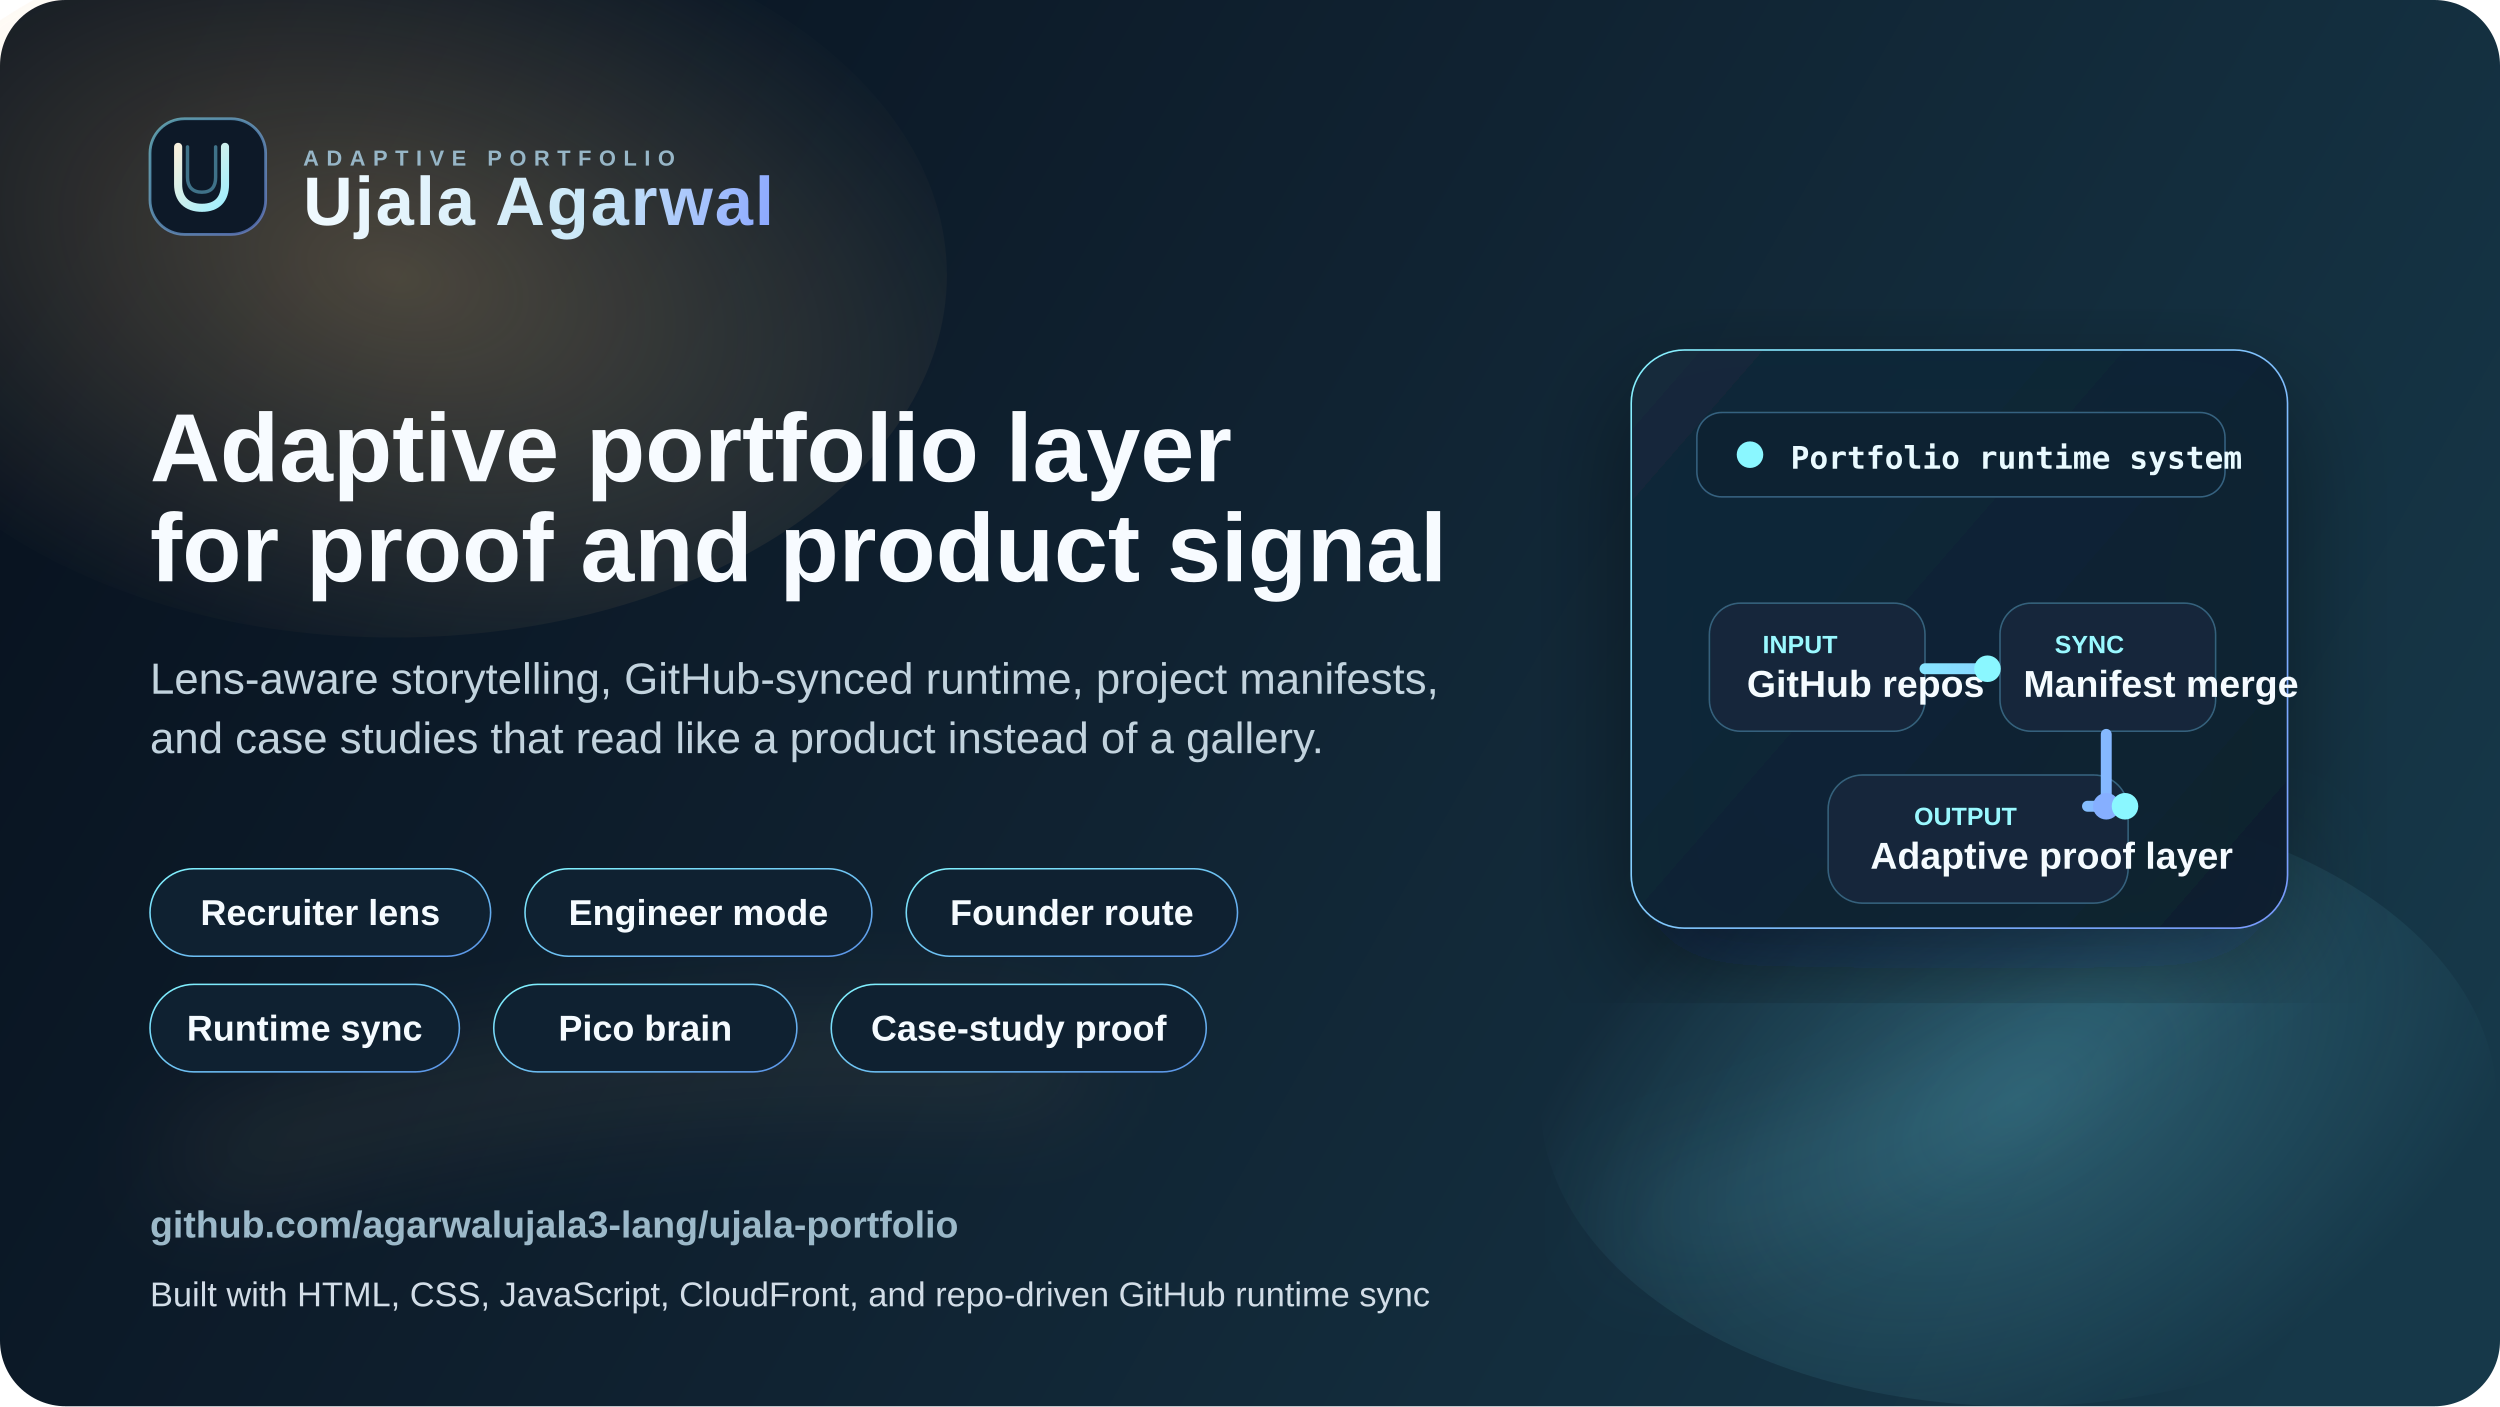
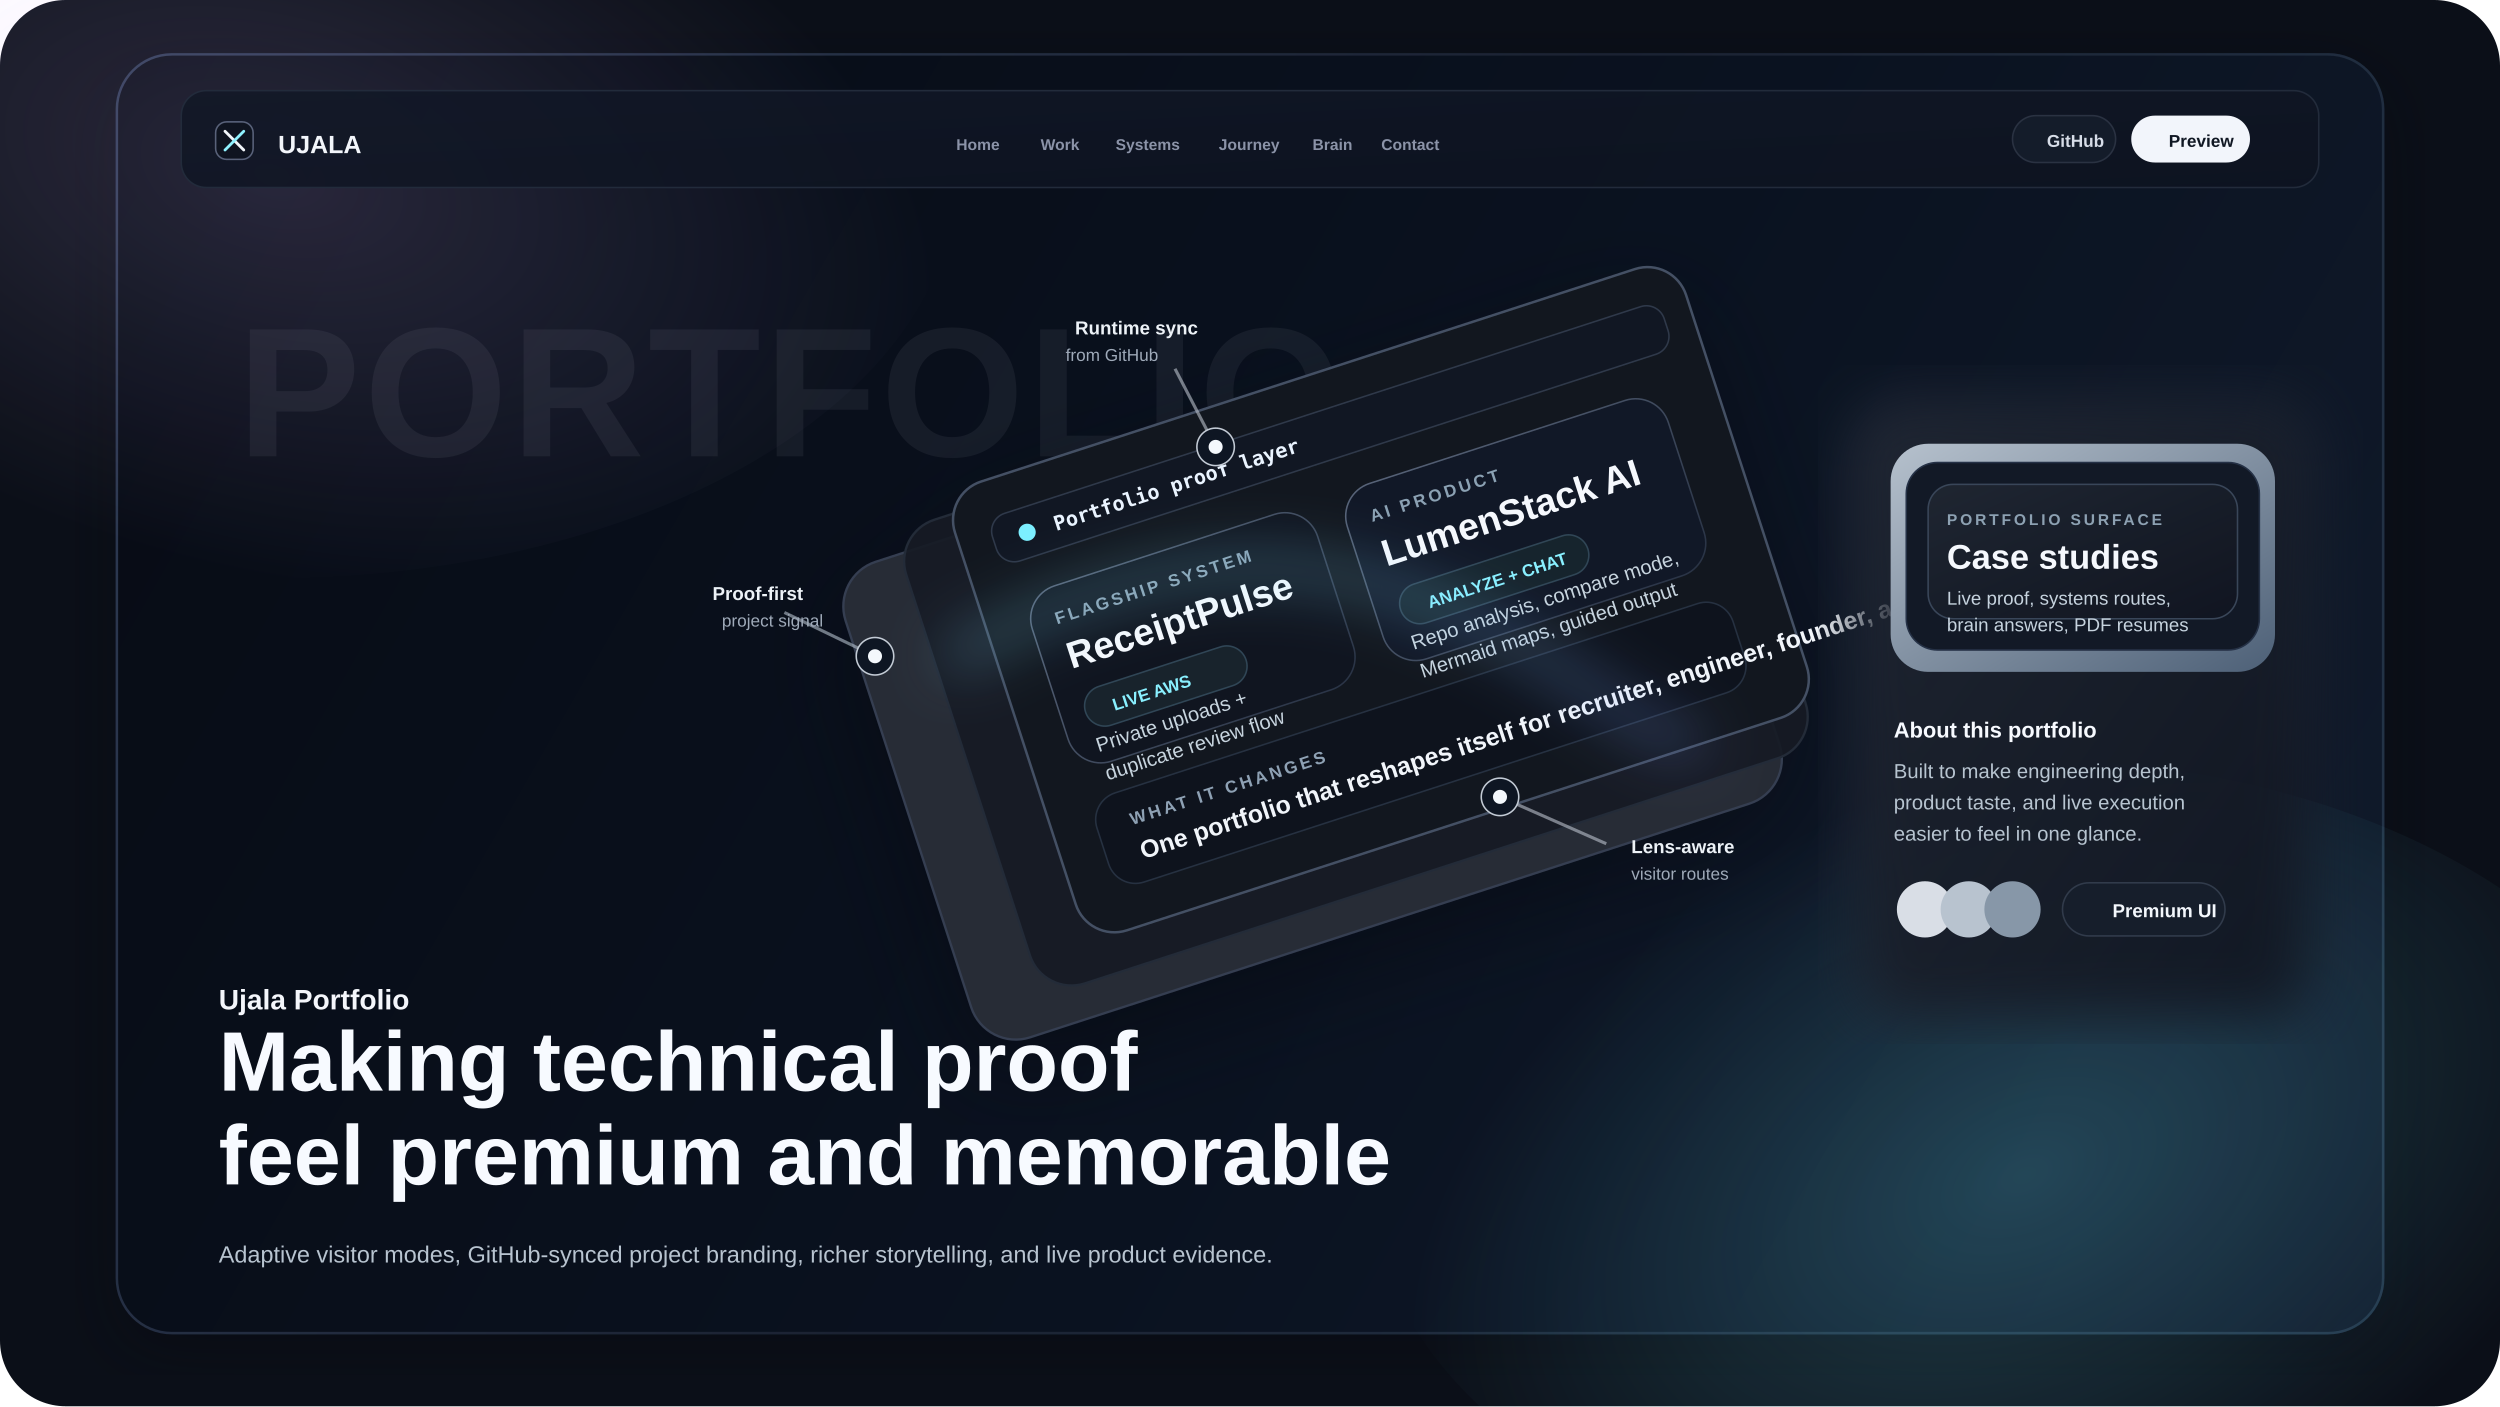
<svg xmlns="http://www.w3.org/2000/svg" width="1600" height="900" viewBox="0 0 1600 900" fill="none" role="img" aria-labelledby="title desc">
  <defs>
-     <linearGradient id="bg" x1="92" y1="44" x2="1494" y2="846" gradientUnits="userSpaceOnUse">
-       <stop stop-color="#08121F" />
-       <stop offset="0.46" stop-color="#102231" />
-       <stop offset="1" stop-color="#163849" />
+     <linearGradient id="pageBg" x1="66" y1="28" x2="1522" y2="862" gradientUnits="userSpaceOnUse">
+       <stop stop-color="#070B14" />
+       <stop offset="0.56" stop-color="#0A1220" />
+       <stop offset="1" stop-color="#111B2C" />
    </linearGradient>
-     <radialGradient id="glowGold" cx="0" cy="0" r="1" gradientUnits="userSpaceOnUse" gradientTransform="translate(252 176) rotate(16) scale(436 262)">
-       <stop stop-color="#F4C37D" stop-opacity="0.28" />
-       <stop offset="1" stop-color="#F4C37D" stop-opacity="0" />
+     <radialGradient id="haloLeft" cx="0" cy="0" r="1" gradientUnits="userSpaceOnUse" gradientTransform="translate(174 112) rotate(15) scale(436 254)">
+       <stop stop-color="#D6B7FF" stop-opacity="0.16" />
+       <stop offset="1" stop-color="#D6B7FF" stop-opacity="0" />
    </radialGradient>
-     <radialGradient id="glowBlue" cx="0" cy="0" r="1" gradientUnits="userSpaceOnUse" gradientTransform="translate(1292 706) rotate(150) scale(362 220)">
-       <stop stop-color="#77E9FF" stop-opacity="0.24" />
-       <stop offset="1" stop-color="#77E9FF" stop-opacity="0" />
+     <radialGradient id="haloRight" cx="0" cy="0" r="1" gradientUnits="userSpaceOnUse" gradientTransform="translate(1296 752) rotate(155) scale(418 260)">
+       <stop stop-color="#6BEAFF" stop-opacity="0.22" />
+       <stop offset="1" stop-color="#6BEAFF" stop-opacity="0" />
    </radialGradient>
-     <linearGradient id="frame" x1="0" y1="0" x2="1" y2="1">
-       <stop stop-color="#87F1FF" />
+     <linearGradient id="shellStroke" x1="120" y1="44" x2="1460" y2="834" gradientUnits="userSpaceOnUse">
+       <stop stop-color="#2E3B54" />
+       <stop offset="0.5" stop-color="#1B2232" />
+       <stop offset="1" stop-color="#24364A" />
+     </linearGradient>
+     <linearGradient id="navFill" x1="0" y1="0" x2="1" y2="1">
+       <stop stop-color="#111726" />
+       <stop offset="1" stop-color="#0D1320" />
+     </linearGradient>
+     <linearGradient id="heroCard" x1="588" y1="222" x2="1098" y2="548" gradientUnits="userSpaceOnUse">
+       <stop stop-color="#272C36" />
+       <stop offset="1" stop-color="#12161F" />
+     </linearGradient>
+     <linearGradient id="heroCardFront" x1="642" y1="286" x2="1108" y2="598" gradientUnits="userSpaceOnUse">
+       <stop stop-color="#12171F" />
+       <stop offset="1" stop-color="#090E17" />
+     </linearGradient>
+     <linearGradient id="heroAccent" x1="560" y1="238" x2="1100" y2="602" gradientUnits="userSpaceOnUse">
+       <stop stop-color="#EFE4D8" />
+       <stop offset="0.48" stop-color="#B9C8D5" />
+       <stop offset="1" stop-color="#55657A" />
+     </linearGradient>
+     <linearGradient id="heroGlass" x1="0" y1="0" x2="1" y2="1">
+       <stop stop-color="#202632" stop-opacity="0.94" />
+       <stop offset="1" stop-color="#101520" stop-opacity="0.9" />
+     </linearGradient>
+     <linearGradient id="blueGlow" x1="0" y1="0" x2="1" y2="1">
+       <stop stop-color="#8AF8FF" />
      <stop offset="1" stop-color="#7A97FF" />
    </linearGradient>
-     <linearGradient id="mono" x1="0" y1="0" x2="1" y2="1">
-       <stop stop-color="#F7F0DE" />
-       <stop offset="1" stop-color="#9EEFFF" />
+     <linearGradient id="warmGlow" x1="0" y1="0" x2="1" y2="1">
+       <stop stop-color="#FFF1D9" />
+       <stop offset="1" stop-color="#B8C6D2" />
    </linearGradient>
-     <linearGradient id="name" x1="194" y1="92" x2="492" y2="146" gradientUnits="userSpaceOnUse">
-       <stop stop-color="#F3FBFF" />
-       <stop offset="0.64" stop-color="#C9E7F7" />
-       <stop offset="1" stop-color="#8DA9FF" />
+     <linearGradient id="miniCardStroke" x1="0" y1="0" x2="1" y2="1">
+       <stop stop-color="#59657A" />
+       <stop offset="1" stop-color="#283244" />
    </linearGradient>
-     <linearGradient id="chipStroke" x1="0" y1="0" x2="1" y2="1">
-       <stop stop-color="#82F4FF" />
-       <stop offset="1" stop-color="#5B94E8" />
+     <linearGradient id="sideCardStroke" x1="1188" y1="262" x2="1498" y2="612" gradientUnits="userSpaceOnUse">
+       <stop stop-color="#7A89A5" />
+       <stop offset="1" stop-color="#3B485F" />
    </linearGradient>
-     <linearGradient id="panelFill" x1="1038" y1="216" x2="1472" y2="594" gradientUnits="userSpaceOnUse">
-       <stop stop-color="#12293C" stop-opacity="0.96" />
-       <stop offset="1" stop-color="#0C1E2C" stop-opacity="0.94" />
+     <linearGradient id="sideThumb" x1="0" y1="0" x2="1" y2="1">
+       <stop stop-color="#B6C1CD" />
+       <stop offset="1" stop-color="#4D6077" />
    </linearGradient>
-     <linearGradient id="panelStroke" x1="1042" y1="210" x2="1466" y2="594" gradientUnits="userSpaceOnUse">
-       <stop stop-color="#88F4FF" />
-       <stop offset="1" stop-color="#7A99FF" />
-     </linearGradient>
-     <linearGradient id="lineStroke" x1="1178" y1="0" x2="1408" y2="0" gradientUnits="userSpaceOnUse">
-       <stop stop-color="#88F8FF" />
-       <stop offset="1" stop-color="#84A2FF" />
-     </linearGradient>
-     <filter id="panelGlow" x="986" y="172" width="542" height="470" filterUnits="userSpaceOnUse" color-interpolation-filters="sRGB">
-       <feFlood flood-opacity="0" result="BackgroundImageFix" />
-       <feBlend mode="normal" in="SourceGraphic" in2="BackgroundImageFix" result="shape" />
-       <feDropShadow dx="0" dy="0" stdDeviation="18" flood-color="#7AEFFF" flood-opacity="0.28" />
-       <feDropShadow dx="0" dy="26" stdDeviation="34" flood-color="#08121E" flood-opacity="0.44" />
+     <filter id="shellShadow" x="48" y="20" width="1504" height="860" filterUnits="userSpaceOnUse" color-interpolation-filters="sRGB">
+       <feOffset dy="14" />
+       <feGaussianBlur stdDeviation="22" />
+       <feColorMatrix type="matrix" values="0 0 0 0 0.016 0 0 0 0 0.024 0 0 0 0 0.043 0 0 0 0.34 0" />
+       <feBlend in="SourceGraphic" in2="BackgroundImageFix" result="shape" />
    </filter>
-     <filter id="softBlur" x="-60%" y="-60%" width="220%" height="220%">
-       <feGaussianBlur stdDeviation="34" />
+     <filter id="objectShadow" x="432" y="148" width="800" height="572" filterUnits="userSpaceOnUse" color-interpolation-filters="sRGB">
+       <feOffset dy="24" />
+       <feGaussianBlur stdDeviation="30" />
+       <feColorMatrix type="matrix" values="0 0 0 0 0.024 0 0 0 0 0.031 0 0 0 0 0.059 0 0 0 0.48 0" />
+       <feBlend in="SourceGraphic" in2="BackgroundImageFix" result="shape" />
+     </filter>
+     <filter id="blueBloom" x="526" y="292" width="618" height="240" filterUnits="userSpaceOnUse" color-interpolation-filters="sRGB">
+       <feGaussianBlur stdDeviation="18" />
+     </filter>
+     <filter id="glassGlow" x="1164" y="234" width="348" height="434" filterUnits="userSpaceOnUse" color-interpolation-filters="sRGB">
+       <feGaussianBlur stdDeviation="18" />
    </filter>
  </defs>
-   <rect width="1600" height="900" rx="42" fill="url(#bg)" />
-   <ellipse cx="252" cy="176" rx="354" ry="232" fill="url(#glowGold)" />
-   <ellipse cx="1292" cy="706" rx="306" ry="194" fill="url(#glowBlue)" />
-   <g opacity="0.24" filter="url(#softBlur)">
-     <path d="M126 744C300 690 470 666 676 682" stroke="#E8BD7B" stroke-width="20" stroke-linecap="round" />
-     <path d="M1050 784C1182 752 1324 686 1454 554" stroke="#7BE6FF" stroke-width="18" stroke-linecap="round" />
+   <rect width="1600" height="900" rx="42" fill="#0B0F18" />
+   <g filter="url(#shellShadow)">
+     <rect x="74" y="34" width="1452" height="820" rx="36" fill="url(#pageBg)" />
+     <rect x="74.8" y="34.8" width="1450.4" height="818.4" rx="35.2" stroke="url(#shellStroke)" stroke-width="1.6" />
  </g>
-   <rect x="96" y="76" width="74" height="74" rx="22" fill="#0D1928" stroke="url(#frame)" stroke-opacity="0.58" stroke-width="1.8" />
-   <path d="M114 94V118C114 127.4 119.4 133 129.2 133C139.1 133 144 127.3 144 118V94" stroke="url(#mono)" stroke-width="5.2" stroke-linecap="round" stroke-linejoin="round" />
-   <path d="M120 94V113.5C120 119.3 123 123 129.2 123C135.4 123 138 119.4 138 113.5V94" stroke="#7DDFFF" stroke-opacity="0.45" stroke-width="2.2" stroke-linecap="round" stroke-linejoin="round" />
-   <text x="194" y="106" fill="#97B6C7" font-family="Segoe UI, Arial, sans-serif" font-size="14" font-weight="700" letter-spacing="4.8">ADAPTIVE PORTFOLIO</text>
-   <text x="194" y="144" fill="url(#name)" font-family="Segoe UI, Arial, sans-serif" font-size="44" font-weight="800" letter-spacing="1.2">Ujala Agarwal</text>
-   <text x="96" y="308" fill="#F7FBFF" font-family="Segoe UI, Arial, sans-serif" font-size="62" font-weight="800">Adaptive portfolio layer</text>
-   <text x="96" y="372" fill="#F7FBFF" font-family="Segoe UI, Arial, sans-serif" font-size="62" font-weight="800">for proof and product signal</text>
-   <text x="96" y="444" fill="#C2D3DE" font-family="Segoe UI, Arial, sans-serif" font-size="28" font-weight="500">Lens-aware storytelling, GitHub-synced runtime, project manifests,</text>
-   <text x="96" y="482" fill="#C2D3DE" font-family="Segoe UI, Arial, sans-serif" font-size="28" font-weight="500">and case studies that read like a product instead of a gallery.</text>
+   <ellipse cx="174" cy="112" rx="438" ry="258" fill="url(#haloLeft)" />
+   <ellipse cx="1296" cy="752" rx="420" ry="266" fill="url(#haloRight)" />
+   <rect x="116" y="58" width="1368" height="62" rx="16" fill="url(#navFill)" fill-opacity="0.86" stroke="#222B3B" />
+   <rect x="138" y="78" width="24" height="24" rx="7" fill="#0F1420" stroke="#59627A" />
+   <path d="M144 84L156 96" stroke="#F2F6FA" stroke-width="1.8" stroke-linecap="round" />
+   <path d="M156 84L144 96" stroke="#8FF2FF" stroke-width="1.8" stroke-linecap="round" />
+   <text x="178" y="98" fill="#F3F6FB" font-family="Segoe UI, Arial, sans-serif" font-size="16" font-weight="700">UJALA</text>
+   <g fill="#8B93A8" font-family="Segoe UI, Arial, sans-serif" font-size="10" font-weight="600">
+     <text x="612" y="96">Home</text>
+     <text x="666" y="96">Work</text>
+     <text x="714" y="96">Systems</text>
+     <text x="780" y="96">Journey</text>
+     <text x="840" y="96">Brain</text>
+     <text x="884" y="96">Contact</text>
+   </g>
+   <rect x="1288" y="74" width="66" height="30" rx="15" fill="#141C2A" stroke="#2A3242" />
+   <text x="1310" y="94" fill="#D7DDE8" font-family="Segoe UI, Arial, sans-serif" font-size="11" font-weight="700">GitHub</text>
+   <rect x="1364" y="74" width="76" height="30" rx="15" fill="#F2F5FB" />
+   <text x="1388" y="94" fill="#101723" font-family="Segoe UI, Arial, sans-serif" font-size="11" font-weight="700">Preview</text>
+   <text x="152" y="292" fill="#F6F7FB" fill-opacity="0.06" font-family="Segoe UI, Arial, sans-serif" font-size="118" font-weight="800" letter-spacing="0.02em">PORTFOLIO</text>
+   <g filter="url(#objectShadow)">
+     <g transform="translate(560 244) rotate(-18 260 170)">
+       <rect x="0" y="38" width="544" height="320" rx="30" fill="url(#heroCard)" stroke="#353E51" stroke-width="1.5" />
+       <rect x="46" y="24" width="522" height="312" rx="28" fill="#161B24" fill-opacity="0.92" stroke="#232B38" stroke-width="1.5" />
+       <rect x="84" y="10" width="492" height="302" rx="26" fill="url(#heroCardFront)" stroke="#445064" stroke-width="1.6" />
+       <rect x="106" y="34" width="452" height="32" rx="12" fill="#111723" stroke="#2F394A" />
+       <circle cx="128" cy="50" r="5.5" fill="#7CEFFF" />
+       <text x="146" y="55" fill="#EAF4FF" font-family="Consolas, monospace" font-size="13" font-weight="700">Portfolio proof layer</text>
+       <rect x="112" y="88" width="192" height="118" rx="22" fill="#101520" stroke="url(#miniCardStroke)" />
+       <text x="128" y="112" fill="#8BA1B3" font-family="Segoe UI, Arial, sans-serif" font-size="11" font-weight="700" letter-spacing="0.18em">FLAGSHIP SYSTEM</text>
+       <text x="128" y="142" fill="#F5F8FD" font-family="Segoe UI, Arial, sans-serif" font-size="24" font-weight="800">ReceiptPulse</text>
+       <rect x="128" y="158" width="108" height="26" rx="13" fill="#18232C" stroke="#304656" />
+       <text x="146" y="176" fill="#89F0FF" font-family="Segoe UI, Arial, sans-serif" font-size="11" font-weight="700">LIVE AWS</text>
+       <text x="128" y="198" fill="#C7D4DE" font-family="Segoe UI, Arial, sans-serif" font-size="13" font-weight="500">Private uploads +</text>
+       <text x="128" y="217" fill="#C7D4DE" font-family="Segoe UI, Arial, sans-serif" font-size="13" font-weight="500">duplicate review flow</text>
+       <rect x="324" y="88" width="216" height="118" rx="22" fill="#111827" stroke="url(#miniCardStroke)" />
+       <text x="340" y="112" fill="#8BA1B3" font-family="Segoe UI, Arial, sans-serif" font-size="11" font-weight="700" letter-spacing="0.18em">AI PRODUCT</text>
+       <text x="340" y="142" fill="#F5F8FD" font-family="Segoe UI, Arial, sans-serif" font-size="24" font-weight="800">LumenStack AI</text>
+       <rect x="340" y="158" width="126" height="26" rx="13" fill="#16242D" stroke="#304656" />
+       <text x="358" y="176" fill="#89F0FF" font-family="Segoe UI, Arial, sans-serif" font-size="11" font-weight="700">ANALYZE + CHAT</text>
+       <text x="340" y="198" fill="#C7D4DE" font-family="Segoe UI, Arial, sans-serif" font-size="13" font-weight="500">Repo analysis, compare mode,</text>
+       <text x="340" y="217" fill="#C7D4DE" font-family="Segoe UI, Arial, sans-serif" font-size="13" font-weight="500">Mermaid maps, guided output</text>
+       <rect x="112" y="226" width="428" height="60" rx="18" fill="#0E131D" stroke="#263141" />
+       <text x="134" y="249" fill="#8EA1B4" font-family="Segoe UI, Arial, sans-serif" font-size="11" font-weight="700" letter-spacing="0.18em">WHAT IT CHANGES</text>
+       <text x="134" y="272" fill="#F1F5FA" font-family="Segoe UI, Arial, sans-serif" font-size="16" font-weight="600">One portfolio that reshapes itself for recruiter, engineer, founder, and friend</text>
+     </g>
+   </g>
+   <g filter="url(#blueBloom)" opacity="0.32">
+     <path d="M612 420C722 358 828 344 934 394C1016 430 1044 470 1082 474" stroke="url(#blueGlow)" stroke-width="18" stroke-linecap="round" />
+   </g>
+   <path d="M560 420L502 392" stroke="#BBC6D2" stroke-opacity="0.58" stroke-width="2" />
+   <circle cx="560" cy="420" r="12" fill="#0E1623" stroke="#C3CBD5" />
+   <circle cx="560" cy="420" r="4.5" fill="#F4F8FC" />
+   <text x="456" y="384" fill="#EDF2F7" font-family="Segoe UI, Arial, sans-serif" font-size="12" font-weight="600">Proof-first</text>
+   <text x="462" y="401" fill="#9FAAB9" font-family="Segoe UI, Arial, sans-serif" font-size="11" font-weight="500">project signal</text>
+   <path d="M778 286L752 236" stroke="#C1C8D2" stroke-opacity="0.58" stroke-width="2" />
+   <circle cx="778" cy="286" r="12" fill="#0E1623" stroke="#C3CBD5" />
+   <circle cx="778" cy="286" r="4.5" fill="#F4F8FC" />
+   <text x="688" y="214" fill="#EDF2F7" font-family="Segoe UI, Arial, sans-serif" font-size="12" font-weight="600">Runtime sync</text>
+   <text x="682" y="231" fill="#9FAAB9" font-family="Segoe UI, Arial, sans-serif" font-size="11" font-weight="500">from GitHub</text>
+   <path d="M960 510L1028 540" stroke="#C1C8D2" stroke-opacity="0.58" stroke-width="2" />
+   <circle cx="960" cy="510" r="12" fill="#0E1623" stroke="#C3CBD5" />
+   <circle cx="960" cy="510" r="4.5" fill="#F4F8FC" />
+   <text x="1044" y="546" fill="#EDF2F7" font-family="Segoe UI, Arial, sans-serif" font-size="12" font-weight="600">Lens-aware</text>
+   <text x="1044" y="563" fill="#9FAAB9" font-family="Segoe UI, Arial, sans-serif" font-size="11" font-weight="500">visitor routes</text>
+   <g filter="url(#glassGlow)">
+     <rect x="1188" y="260" width="290" height="392" rx="30" fill="url(#heroGlass)" stroke="url(#sideCardStroke)" stroke-width="1.5" />
+   </g>
+   <rect x="1210" y="284" width="246" height="146" rx="24" fill="url(#sideThumb)" />
+   <rect x="1220" y="296" width="226" height="120" rx="20" fill="#121926" stroke="#253146" />
+   <rect x="1234" y="310" width="198" height="86" rx="16" fill="url(#heroGlass)" stroke="#394659" />
+   <text x="1246" y="336" fill="#8DA1B2" font-family="Segoe UI, Arial, sans-serif" font-size="10" font-weight="700" letter-spacing="0.18em">PORTFOLIO SURFACE</text>
+   <text x="1246" y="364" fill="#F5F8FD" font-family="Segoe UI, Arial, sans-serif" font-size="22" font-weight="800">Case studies</text>
+   <text x="1246" y="387" fill="#C6D3DE" font-family="Segoe UI, Arial, sans-serif" font-size="12" font-weight="500">Live proof, systems routes,</text>
+   <text x="1246" y="404" fill="#C6D3DE" font-family="Segoe UI, Arial, sans-serif" font-size="12" font-weight="500">brain answers, PDF resumes</text>
+   <text x="1212" y="472" fill="#F7FAFF" font-family="Segoe UI, Arial, sans-serif" font-size="14" font-weight="700">About this portfolio</text>
+   <text x="1212" y="498" fill="#B7C4D0" font-family="Segoe UI, Arial, sans-serif" font-size="13" font-weight="500">Built to make engineering depth,</text>
+   <text x="1212" y="518" fill="#B7C4D0" font-family="Segoe UI, Arial, sans-serif" font-size="13" font-weight="500">product taste, and live execution</text>
+   <text x="1212" y="538" fill="#B7C4D0" font-family="Segoe UI, Arial, sans-serif" font-size="13" font-weight="500">easier to feel in one glance.</text>
  <g>
-     <rect x="96" y="556" width="218" height="56" rx="28" fill="#0F2131" stroke="url(#chipStroke)" />
-     <text x="205" y="592" text-anchor="middle" fill="#F5FBFF" font-family="Segoe UI, Arial, sans-serif" font-size="23" font-weight="700">Recruiter lens</text>
-     <rect x="336" y="556" width="222" height="56" rx="28" fill="#0F2131" stroke="url(#chipStroke)" />
-     <text x="447" y="592" text-anchor="middle" fill="#F5FBFF" font-family="Segoe UI, Arial, sans-serif" font-size="23" font-weight="700">Engineer mode</text>
-     <rect x="580" y="556" width="212" height="56" rx="28" fill="#0F2131" stroke="url(#chipStroke)" />
-     <text x="686" y="592" text-anchor="middle" fill="#F5FBFF" font-family="Segoe UI, Arial, sans-serif" font-size="23" font-weight="700">Founder route</text>
-     <rect x="96" y="630" width="198" height="56" rx="28" fill="#0F2131" stroke="url(#chipStroke)" />
-     <text x="195" y="666" text-anchor="middle" fill="#F5FBFF" font-family="Segoe UI, Arial, sans-serif" font-size="23" font-weight="700">Runtime sync</text>
-     <rect x="316" y="630" width="194" height="56" rx="28" fill="#0F2131" stroke="url(#chipStroke)" />
-     <text x="413" y="666" text-anchor="middle" fill="#F5FBFF" font-family="Segoe UI, Arial, sans-serif" font-size="23" font-weight="700">Pico brain</text>
-     <rect x="532" y="630" width="240" height="56" rx="28" fill="#0F2131" stroke="url(#chipStroke)" />
-     <text x="652" y="666" text-anchor="middle" fill="#F5FBFF" font-family="Segoe UI, Arial, sans-serif" font-size="23" font-weight="700">Case-study proof</text>
+     <circle cx="1232" cy="582" r="18" fill="#D9DEE6" />
+     <circle cx="1260" cy="582" r="18" fill="#B8C3CF" />
+     <circle cx="1288" cy="582" r="18" fill="#8797A8" />
  </g>
-   <text x="96" y="792" fill="#9CB9C9" font-family="Segoe UI, Arial, sans-serif" font-size="24" font-weight="600">github.com/agarwalujala3-lang/ujala-portfolio</text>
-   <text x="96" y="836" fill="#D2DDE7" font-family="Segoe UI, Arial, sans-serif" font-size="22" font-weight="500">Built with HTML, CSS, JavaScript, CloudFront, and repo-driven GitHub runtime sync</text>
-   <g filter="url(#panelGlow)">
-     <rect x="1044" y="224" width="420" height="370" rx="34" fill="url(#panelFill)" stroke="url(#panelStroke)" />
-     <rect x="1086" y="264" width="338" height="54" rx="16" fill="#0E2131" stroke="#356280" />
-     <circle cx="1120" cy="291" r="8.5" fill="#8AF7FF" />
-     <text x="1146" y="300" fill="#E9FAFF" font-family="Consolas, monospace" font-size="20" font-weight="700">Portfolio runtime system</text>
-     <rect x="1094" y="386" width="138" height="82" rx="20" fill="#12283A" stroke="#36617D" />
-     <text x="1128" y="418" fill="#9AF8FF" font-family="Segoe UI, Arial, sans-serif" font-size="16" font-weight="700">INPUT</text>
-     <text x="1118" y="446" fill="#F5FBFF" font-family="Segoe UI, Arial, sans-serif" font-size="24" font-weight="700">GitHub repos</text>
-     <rect x="1280" y="386" width="138" height="82" rx="20" fill="#12283A" stroke="#36617D" />
-     <text x="1315" y="418" fill="#9AF8FF" font-family="Segoe UI, Arial, sans-serif" font-size="16" font-weight="700">SYNC</text>
-     <text x="1295" y="446" fill="#F5FBFF" font-family="Segoe UI, Arial, sans-serif" font-size="24" font-weight="700">Manifest merge</text>
-     <rect x="1170" y="496" width="192" height="82" rx="22" fill="#12283A" stroke="#36617D" />
-     <text x="1225" y="528" fill="#9AF8FF" font-family="Segoe UI, Arial, sans-serif" font-size="16" font-weight="700">OUTPUT</text>
-     <text x="1197" y="556" fill="#F5FBFF" font-family="Segoe UI, Arial, sans-serif" font-size="24" font-weight="700">Adaptive proof layer</text>
-     <path d="M1232 428H1272" stroke="url(#lineStroke)" stroke-width="7" stroke-linecap="round" />
-     <path d="M1348 470V516" stroke="url(#lineStroke)" stroke-width="7" stroke-linecap="round" />
-     <path d="M1336 516H1360" stroke="url(#lineStroke)" stroke-width="7" stroke-linecap="round" />
-     <circle cx="1272" cy="428" r="8.5" fill="#8AF7FF" />
-     <circle cx="1348" cy="516" r="8.5" fill="#86AFFF" />
-     <circle cx="1360" cy="516" r="8.5" fill="#8AF7FF" />
-   </g>
+   <rect x="1320" y="565" width="104" height="34" rx="17" fill="#161E2B" stroke="#313B4B" />
+   <text x="1352" y="587" fill="#F3F7FC" font-family="Segoe UI, Arial, sans-serif" font-size="12" font-weight="700">Premium UI</text>
+   <text x="140" y="646" fill="#F4F6FB" font-family="Segoe UI, Arial, sans-serif" font-size="18" font-weight="600">Ujala Portfolio</text>
+   <text x="140" y="698" fill="#F7FAFF" font-family="Segoe UI, Arial, sans-serif" font-size="54" font-weight="800">Making technical proof</text>
+   <text x="140" y="758" fill="#F7FAFF" font-family="Segoe UI, Arial, sans-serif" font-size="54" font-weight="800">feel premium and memorable</text>
+   <text x="140" y="808" fill="#B8C4D0" font-family="Segoe UI, Arial, sans-serif" font-size="15" font-weight="500">Adaptive visitor modes, GitHub-synced project branding, richer storytelling, and live product evidence.</text>
</svg>
